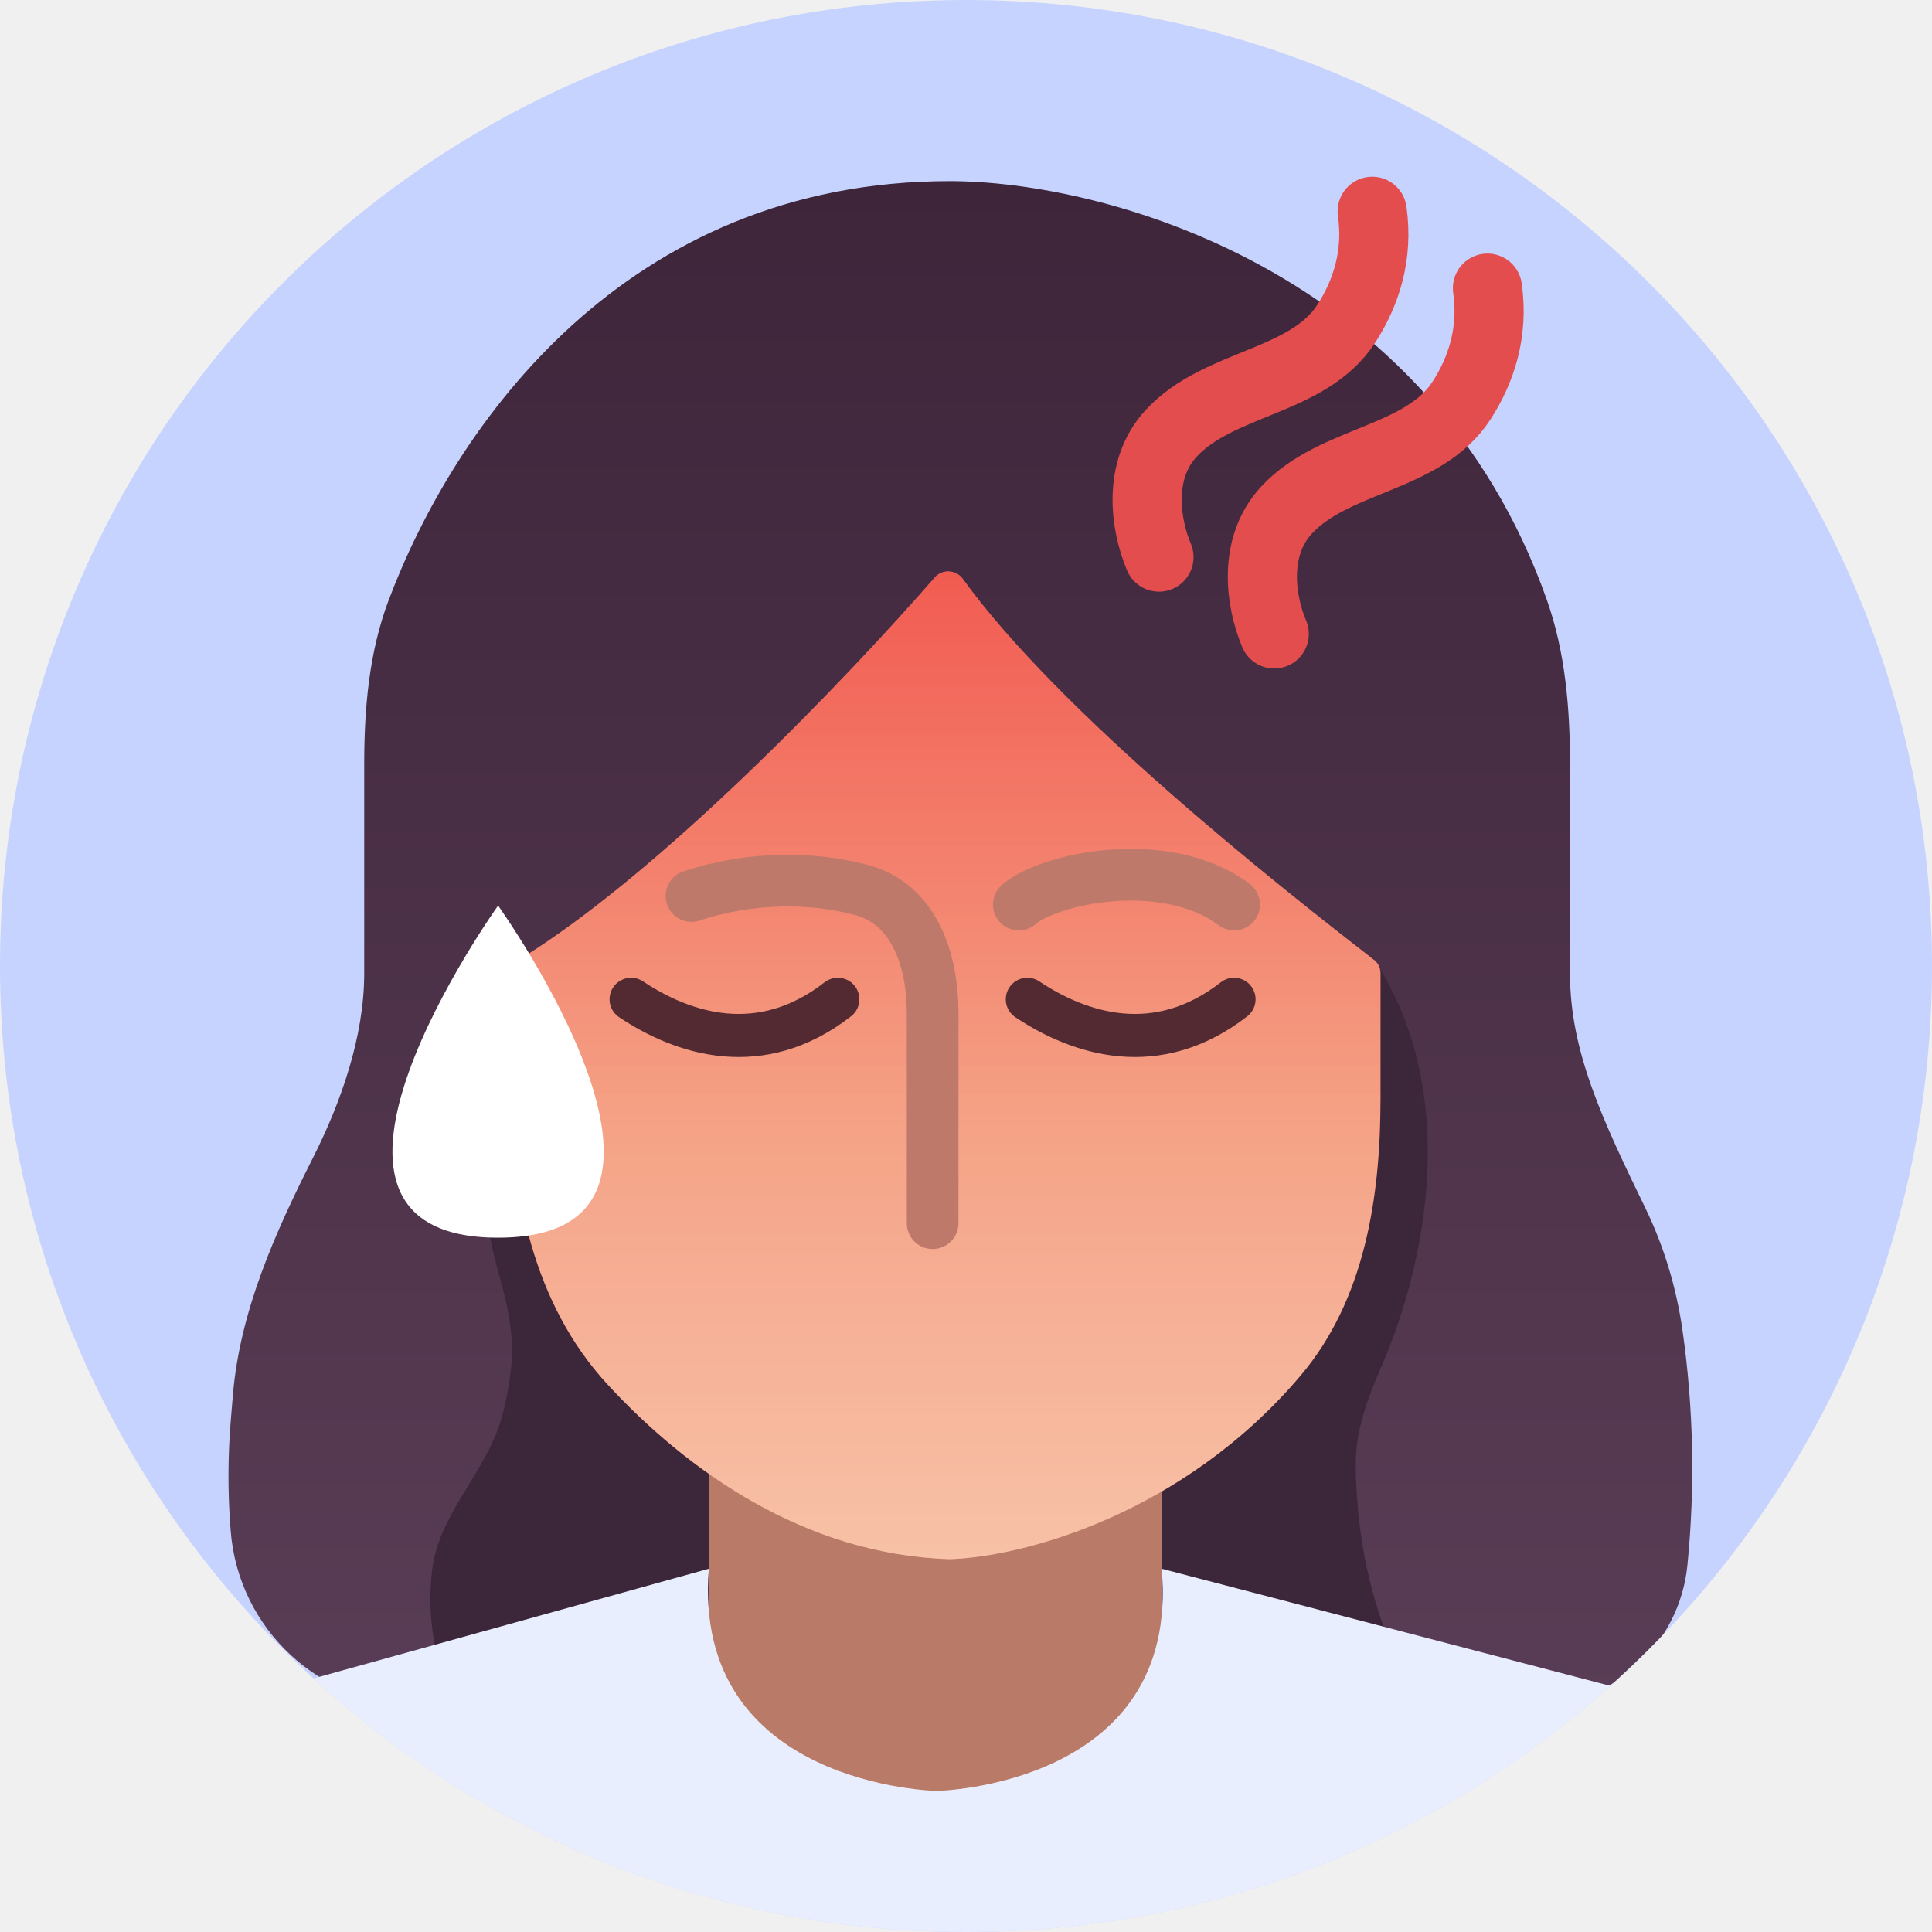
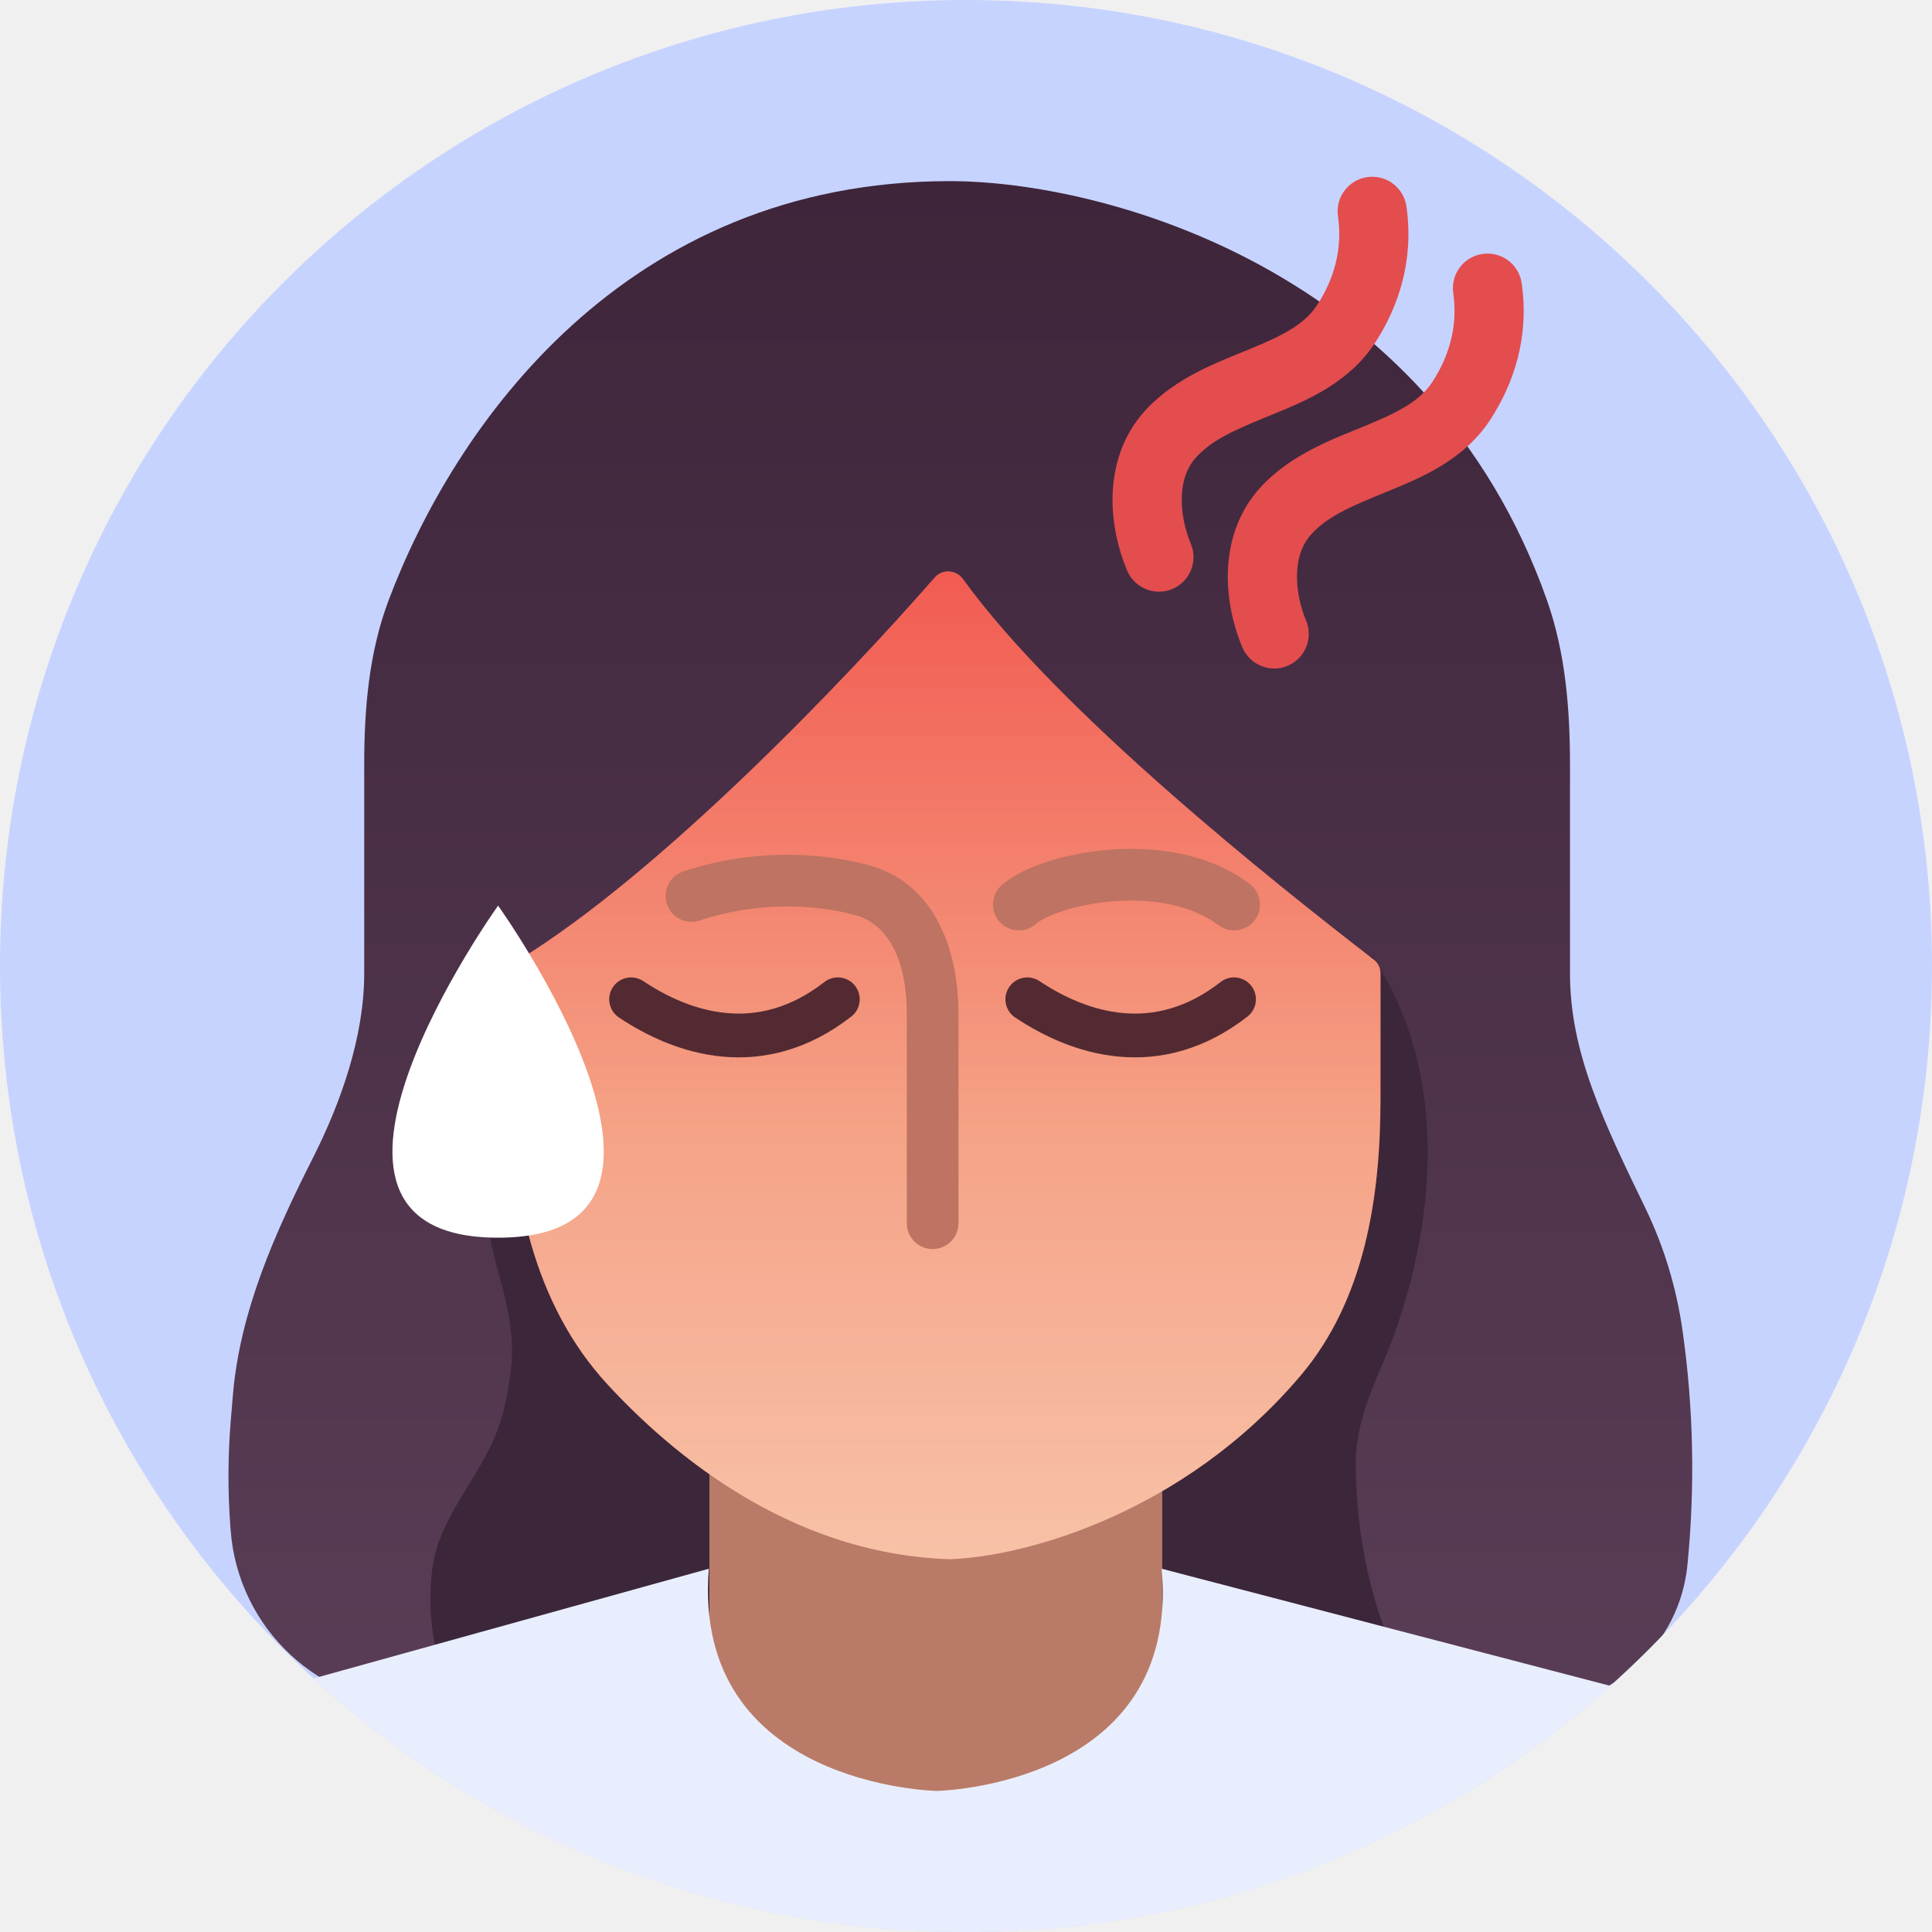
<svg xmlns="http://www.w3.org/2000/svg" width="64" height="64" viewBox="0 0 64 64" fill="none">
  <circle cx="32" cy="32" r="32" fill="#C7D3FF" />
  <mask id="mask0_702_11095" style="mask-type:alpha" maskUnits="userSpaceOnUse" x="0" y="0" width="64" height="64">
    <circle cx="32" cy="32" r="32" fill="#C7D3FF" />
  </mask>
  <g mask="url(#mask0_702_11095)">
    <path d="M13.9 56.5H31.466H50.791C53.426 56.5 55.635 54.477 55.897 51.855C56.155 49.27 56.102 46.641 55.735 44.069C55.534 42.664 55.124 41.295 54.504 40.018C53.097 37.119 52.008 34.839 52.008 32.249V25.327C52.008 23.48 51.858 21.616 51.242 19.874C47.348 8.856 36.502 6 31.466 6C20.706 6 15.047 14.104 12.87 19.894C12.22 21.623 12.065 23.48 12.065 25.327V32.249C12.065 34.34 11.291 36.525 10.37 38.349C9.112 40.836 7.947 43.437 7.715 46.214L7.645 47.051C7.549 48.213 7.543 49.381 7.629 50.543L7.64 50.687C7.883 53.965 10.613 56.5 13.9 56.5Z" fill="url(#paint0_linear_702_11095)" />
    <path d="M47.195 56.5H38.898H15.113C14.285 54.914 14.158 53.312 14.317 51.99C14.535 50.183 16.044 48.823 16.581 47.084C16.764 46.492 16.867 45.875 16.932 45.29C17.05 44.222 16.795 43.156 16.503 42.122C15.321 37.943 16.345 33.486 16.919 31.963L45.45 31.678C48.456 36.136 47.216 41.937 45.758 45.275C45.307 46.308 44.905 47.384 44.912 48.51C44.937 52.621 46.382 55.493 47.195 56.5Z" fill="#3C273A" />
    <path d="M23.5 48H38.5V61H23.5V48Z" fill="#B97B67" />
    <path d="M17.191 31.796C21.898 28.907 28.015 22.51 30.967 19.129C31.218 18.842 31.673 18.871 31.896 19.18C35.069 23.576 42.223 29.251 45.511 31.793C45.651 31.901 45.73 32.066 45.73 32.243V36.408C45.73 39.683 45.2 43.069 43.083 45.568C39.183 50.17 33.889 51.573 31.465 51.649C26.66 51.503 22.76 48.718 20.122 45.856C17.661 43.186 16.914 39.483 16.914 35.852V32.288C16.914 32.086 17.019 31.901 17.191 31.796Z" fill="#DEA392" />
    <g style="mix-blend-mode:hard-light">
      <path d="M17.191 31.796C21.898 28.907 28.015 22.51 30.967 19.129C31.218 18.842 31.673 18.871 31.896 19.18C35.069 23.576 42.223 29.251 45.511 31.793C45.651 31.901 45.73 32.066 45.73 32.243V36.408C45.73 39.683 45.2 43.069 43.083 45.568C39.183 50.17 33.889 51.573 31.465 51.649C26.66 51.503 22.76 48.718 20.122 45.856C17.661 43.186 16.914 39.483 16.914 35.852V32.288C16.914 32.086 17.019 31.901 17.191 31.796Z" fill="url(#paint1_linear_702_11095)" />
    </g>
-     <path d="M33.75 29.965C34.701 29.109 38.6 28.253 40.883 29.965" stroke="#BE796A" stroke-width="1.712" stroke-linecap="round" />
-     <path d="M30.895 40.52V33.563C30.895 31.779 30.274 29.953 28.553 29.486C26.989 29.062 24.915 29.012 22.906 29.681" stroke="#BE796A" stroke-width="1.712" stroke-linecap="round" />
-     <path d="M20.906 33.103C22.618 34.245 25.186 35.101 27.754 33.103" stroke="#532A32" stroke-width="1.427" stroke-linecap="round" />
-     <path d="M34.031 33.103C35.743 34.245 38.311 35.101 40.879 33.103" stroke="#532A32" stroke-width="1.427" stroke-linecap="round" />
+     <path d="M36.751 28.148C38.235 28.033 40.022 28.249 41.397 29.279C41.775 29.563 41.851 30.1 41.567 30.479C41.284 30.856 40.747 30.933 40.369 30.649C39.461 29.969 38.157 29.757 36.883 29.855C36.259 29.904 35.677 30.025 35.209 30.177C34.718 30.337 34.429 30.505 34.322 30.601C33.971 30.917 33.431 30.888 33.114 30.537C32.798 30.186 32.826 29.644 33.178 29.328C33.547 28.996 34.102 28.737 34.681 28.549C35.282 28.354 35.996 28.207 36.751 28.148Z" fill="#BF7362" />
+     <path d="M30.039 40.52V33.562C30.039 31.864 29.45 30.617 28.328 30.312C26.916 29.93 25.015 29.881 23.177 30.493C22.728 30.642 22.243 30.401 22.094 29.952C21.944 29.504 22.187 29.018 22.636 28.869C24.815 28.143 27.061 28.195 28.776 28.66C31.098 29.29 31.751 31.693 31.751 33.562V40.52C31.751 40.993 31.367 41.376 30.895 41.376C30.422 41.376 30.039 40.993 30.039 40.52Z" fill="#BF7362" />
+     <path d="M20.906 33.103C22.618 34.245 25.186 35.101 27.754 33.103" stroke="#532A32" stroke-width="1.45" stroke-linecap="round" />
+     <path d="M34.031 33.103C35.743 34.245 38.311 35.101 40.879 33.103" stroke="#532A32" stroke-width="1.45" stroke-linecap="round" />
    <path d="M38.481 51.966L54.41 56.125L50.431 67.225L12.501 67.225L8.497 56.125L23.481 51.966C22.904 59.178 31.032 59.327 31.032 59.327C31.032 59.327 39.129 59.173 38.481 51.966Z" fill="#E9EEFF" />
-     <path d="M38.392 18.454C37.938 17.381 37.671 15.578 38.792 14.361C40.375 12.642 43.323 12.687 44.595 10.726C45.243 9.726 45.666 8.469 45.456 7" stroke="#E34D4E" stroke-width="2.291" stroke-linecap="round" />
-     <path d="M42.21 21C41.756 19.926 41.489 18.124 42.61 16.907C44.193 15.188 47.141 15.232 48.413 13.271C49.061 12.272 49.484 11.014 49.274 9.545" stroke="#E34D4E" stroke-width="2.291" stroke-linecap="round" />
+     <path d="M45.294 5.866C45.92 5.777 46.5 6.212 46.59 6.838C46.847 8.635 46.322 10.168 45.556 11.349C44.7 12.667 43.31 13.256 42.245 13.693C41.062 14.179 40.215 14.507 39.634 15.138C39.309 15.49 39.159 15.951 39.147 16.487C39.134 17.034 39.271 17.592 39.446 18.008C39.693 18.59 39.42 19.263 38.838 19.51C38.255 19.756 37.583 19.483 37.337 18.9C37.059 18.242 36.834 17.362 36.855 16.436C36.877 15.498 37.153 14.449 37.949 13.585C38.952 12.496 40.371 11.986 41.375 11.574C42.498 11.114 43.217 10.745 43.634 10.102C44.164 9.285 44.485 8.302 44.322 7.162C44.233 6.536 44.668 5.956 45.294 5.866Z" fill="#E34D4E" />
+     <path d="M49.112 8.412C49.738 8.322 50.319 8.757 50.408 9.383C50.665 11.18 50.14 12.713 49.374 13.894C48.519 15.213 47.128 15.802 46.063 16.239C44.88 16.724 44.033 17.053 43.452 17.683C43.128 18.035 42.977 18.496 42.965 19.033C42.952 19.58 43.089 20.138 43.264 20.553C43.511 21.136 43.239 21.809 42.656 22.055C42.074 22.302 41.402 22.028 41.155 21.446C40.877 20.788 40.653 19.908 40.674 18.981C40.695 18.044 40.971 16.995 41.767 16.13C42.77 15.042 44.189 14.532 45.193 14.12C46.316 13.659 47.035 13.29 47.452 12.648C47.982 11.83 48.303 10.848 48.141 9.708C48.051 9.081 48.486 8.501 49.112 8.412Z" fill="#E34D4E" />
    <path d="M16.5 30C16.5 30 8.625 41 16.5 41C24.375 41 16.5 30 16.5 30Z" fill="white" />
  </g>
  <defs>
    <linearGradient id="paint0_linear_702_11095" x1="31.894" y1="6" x2="31.894" y2="56.5" gradientUnits="userSpaceOnUse">
      <stop stop-color="#3E253A" />
      <stop offset="1" stop-color="#593D56" />
    </linearGradient>
    <linearGradient id="paint1_linear_702_11095" x1="31.322" y1="18.553" x2="31.322" y2="51.649" gradientUnits="userSpaceOnUse">
      <stop stop-color="#CA4646" />
      <stop offset="1" stop-color="#E2AA98" />
    </linearGradient>
  </defs>
</svg>
